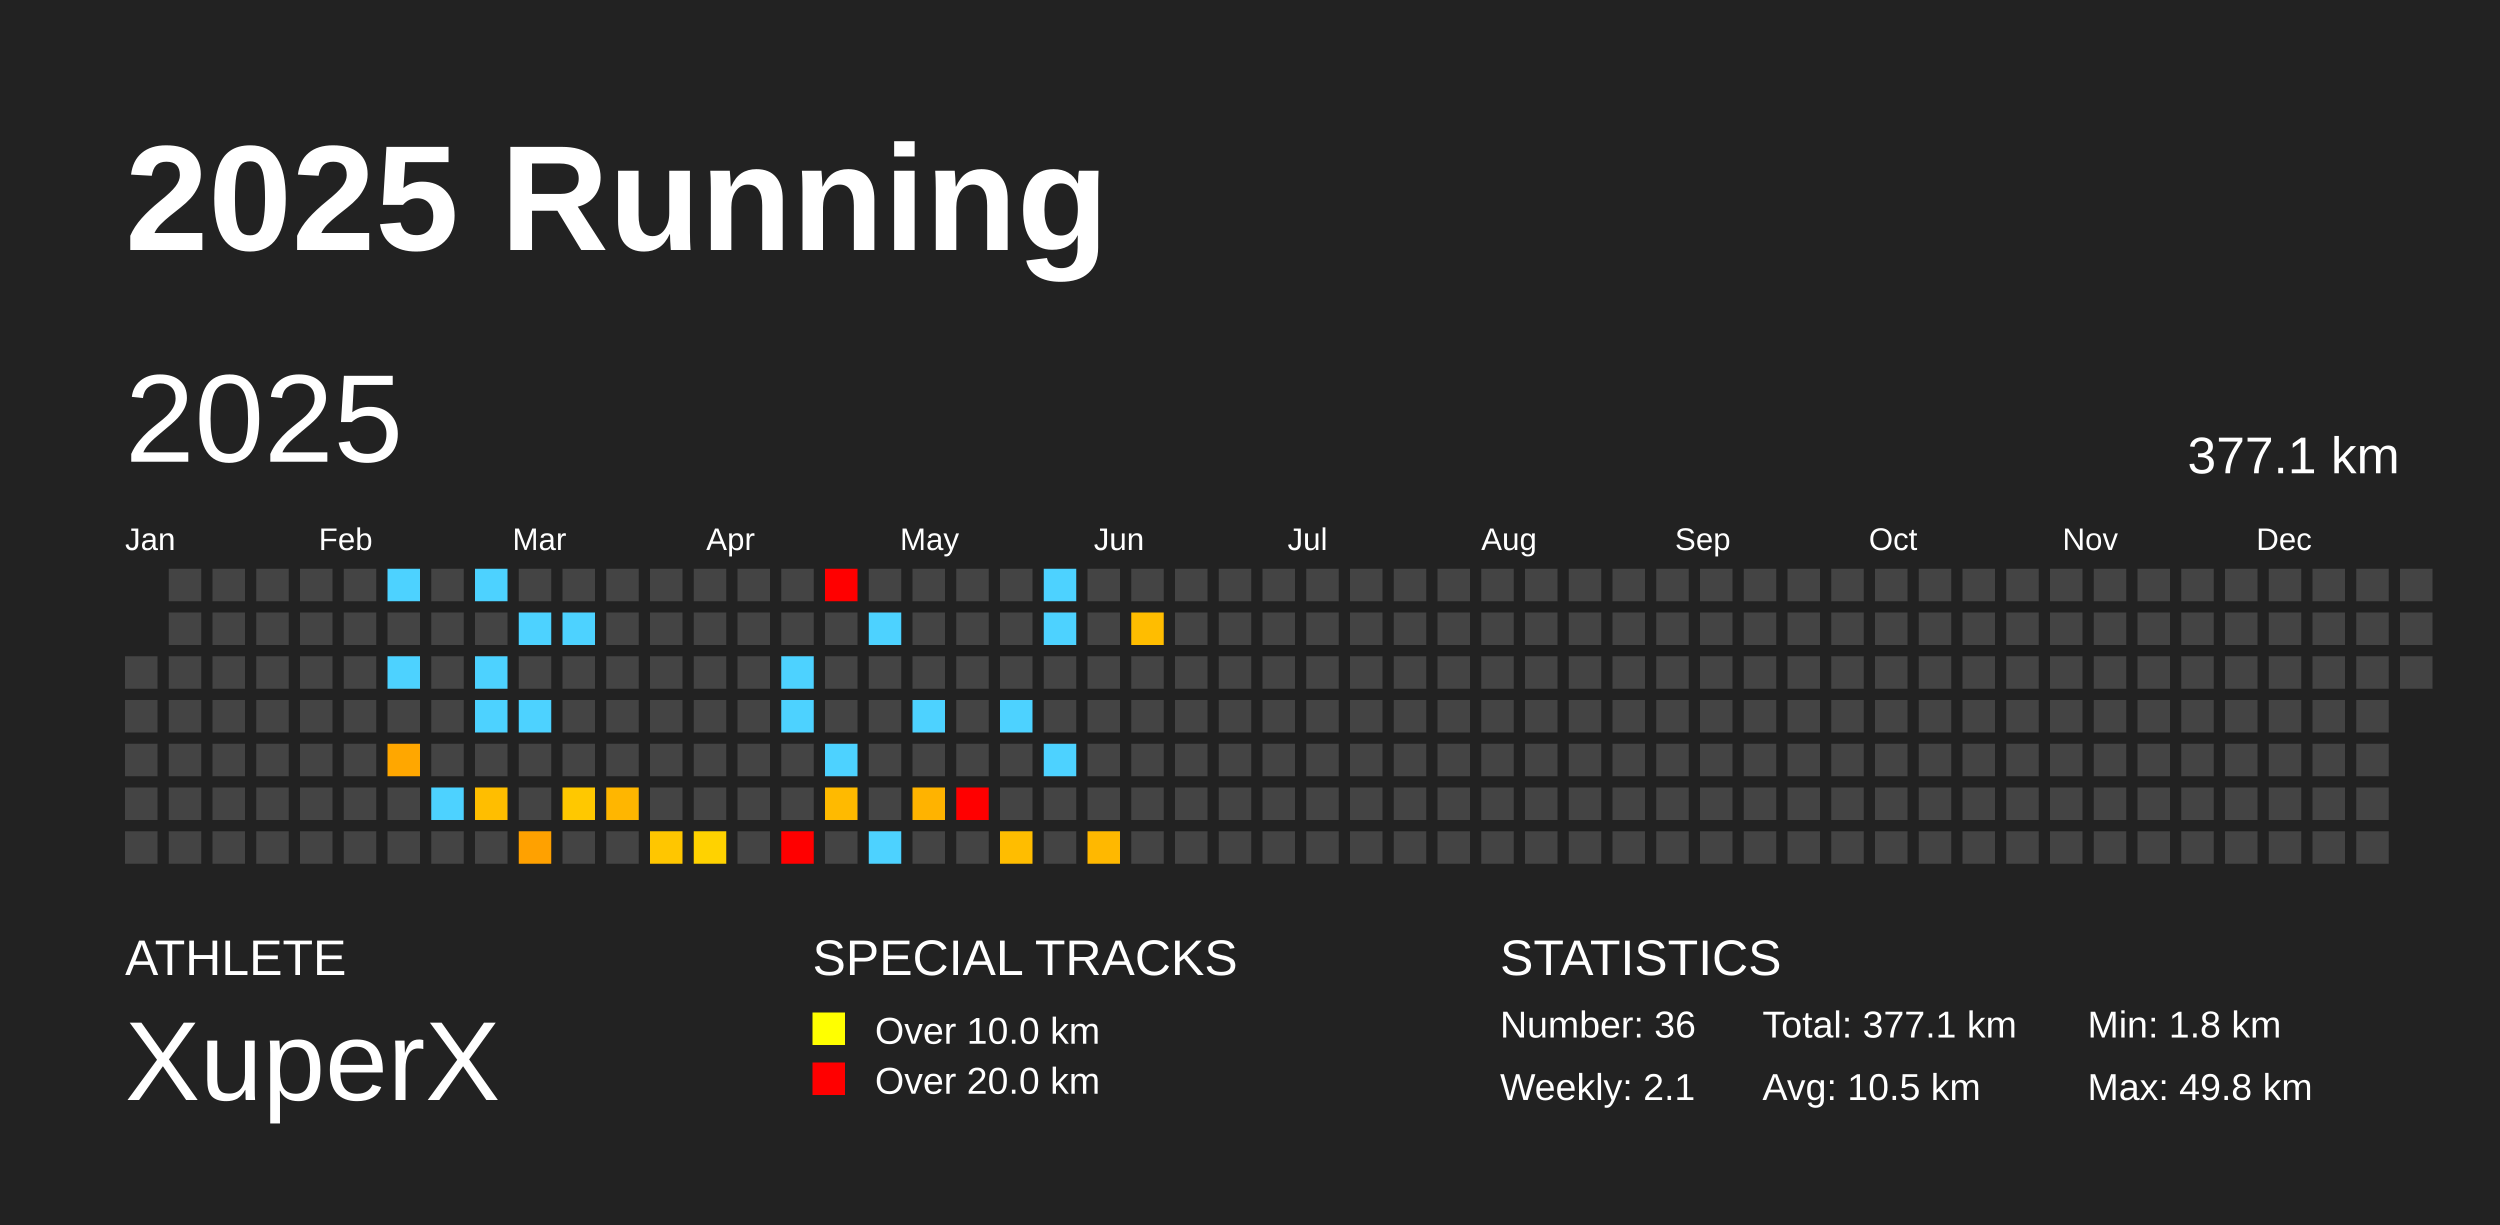
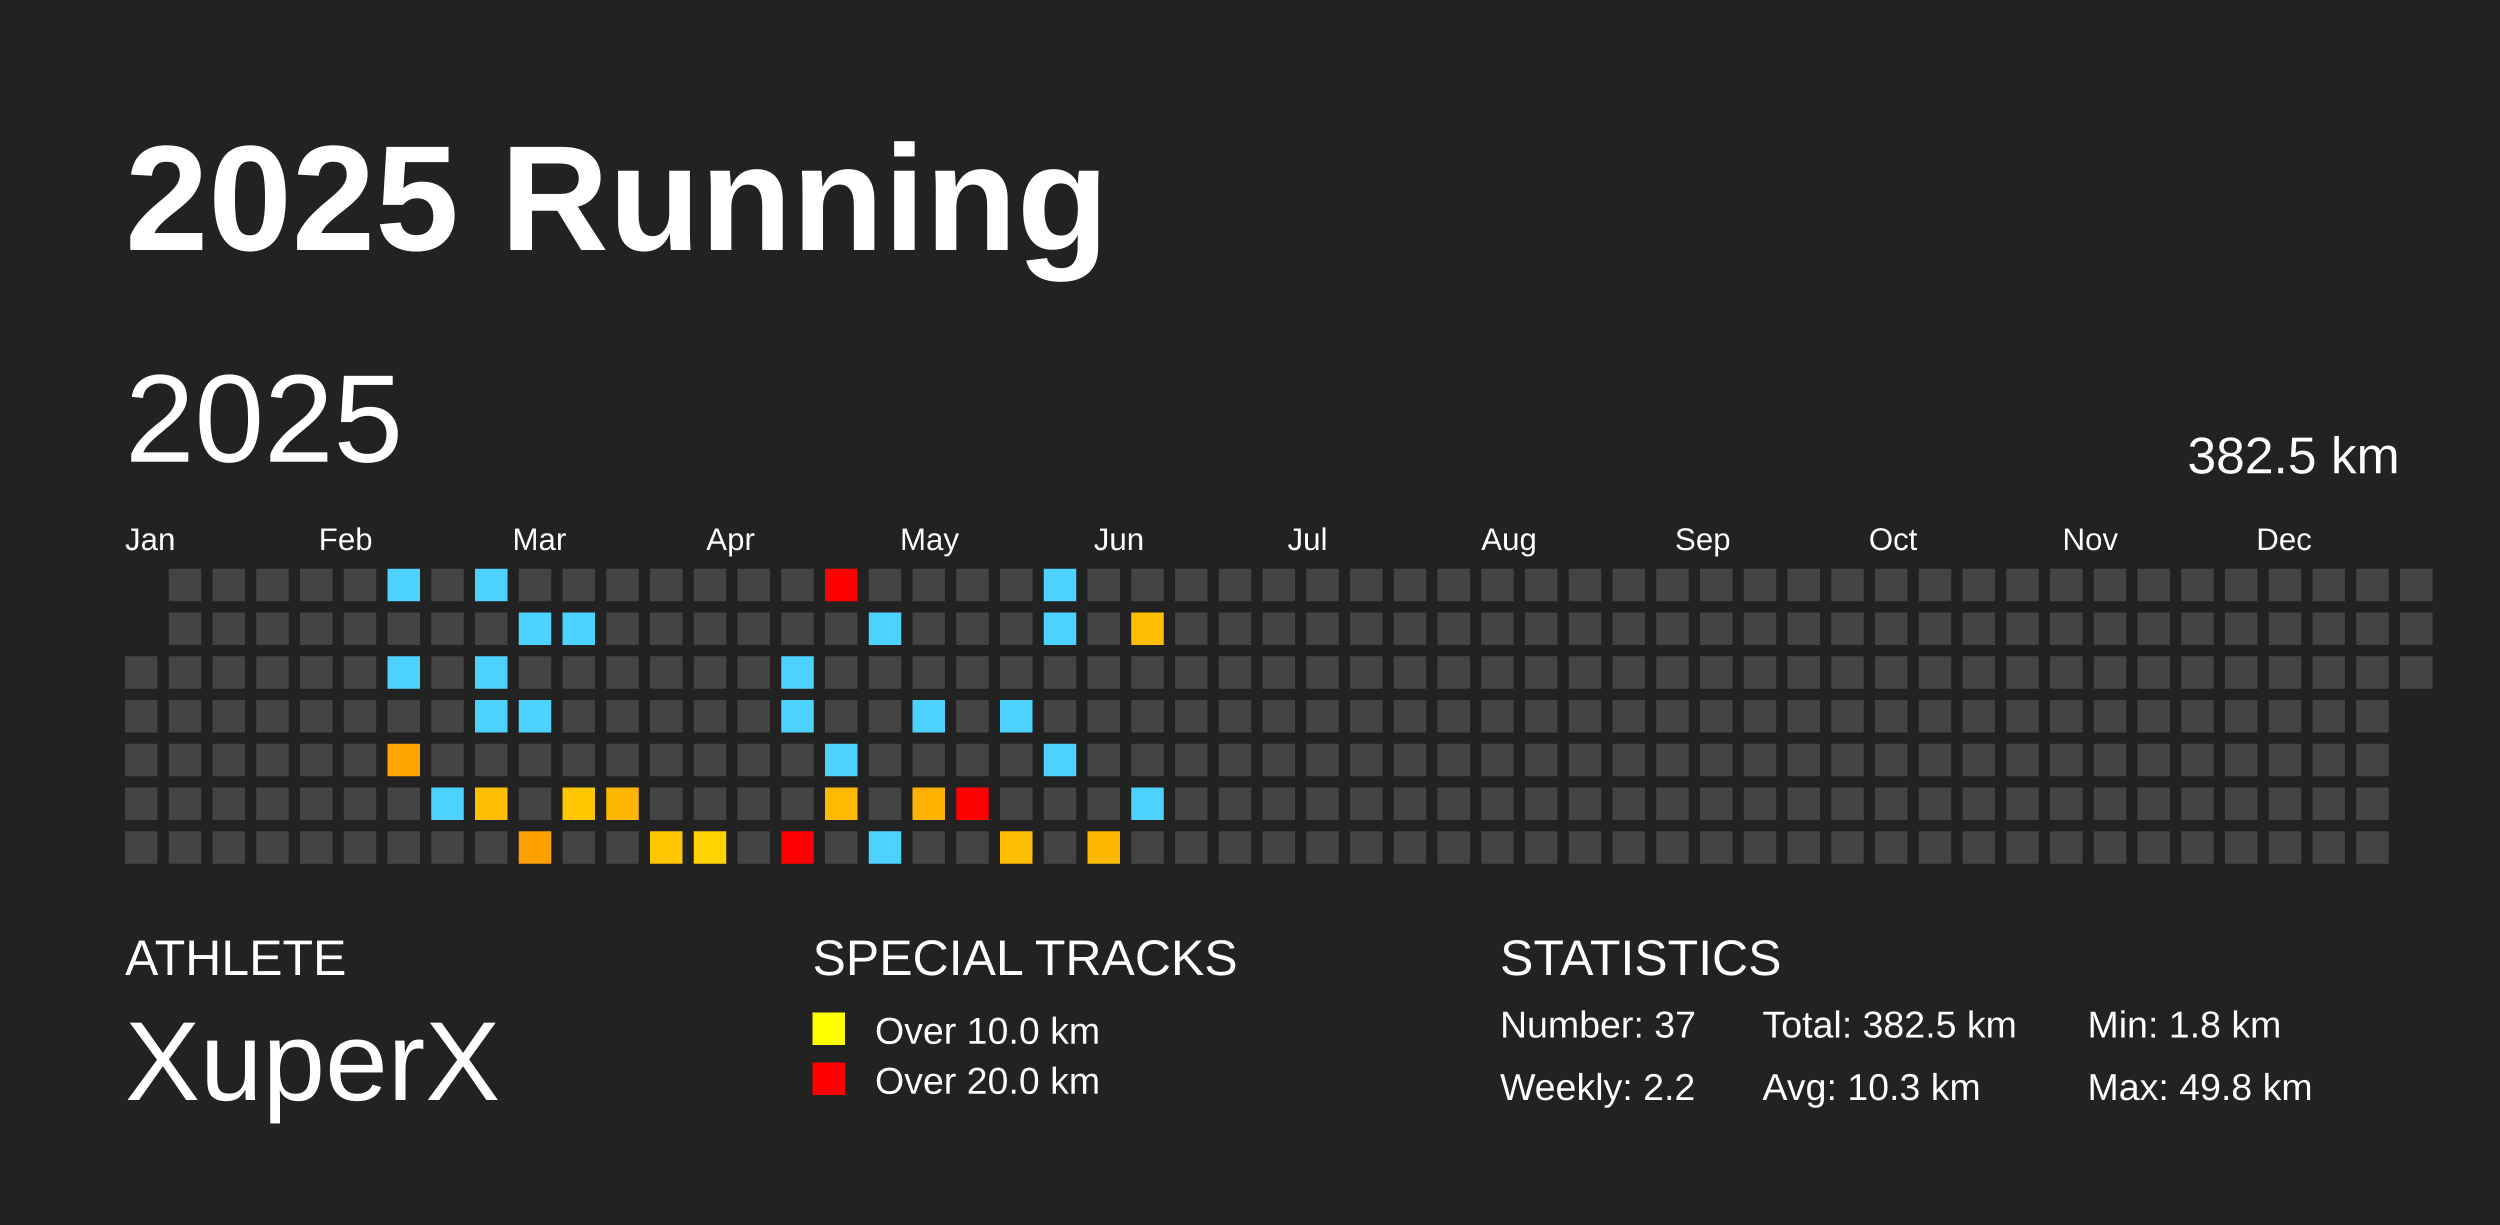
<svg xmlns="http://www.w3.org/2000/svg" baseProfile="full" height="98mm" version="1.1" viewBox="0,0,200,98" width="200mm">
  <defs />
  <rect fill="#222222" height="98" width="200" x="0" y="0" />
  <text fill="#FFFFFF" style="font-size:12px; font-family:Arial; font-weight:bold;" x="10" y="20">2025 Running</text>
  <text fill="#FFFFFF" style="font-size:4px; font-family:Arial" x="10" y="78">ATHLETE</text>
  <text fill="#FFFFFF" style="font-size:9px; font-family:Arial" x="10" y="88">XuperX</text>
  <text fill="#FFFFFF" style="font-size:4px; font-family:Arial" x="65" y="78">SPECIAL TRACKS</text>
  <rect fill="yellow" height="2.6" width="2.6" x="65" y="81" />
  <text fill="#FFFFFF" style="font-size:3px; font-family:Arial" x="70" y="83.5">Over 10.0 km</text>
  <rect fill="red" height="2.6" width="2.6" x="65" y="85" />
  <text fill="#FFFFFF" style="font-size:3px; font-family:Arial" x="70" y="87.5">Over 20.0 km</text>
  <text fill="#FFFFFF" style="font-size:4px; font-family:Arial" x="120" y="78">STATISTICS</text>
-   <text fill="#FFFFFF" style="font-size:3px; font-family:Arial" x="120" y="83">Number: 36</text>
-   <text fill="#FFFFFF" style="font-size:3px; font-family:Arial" x="120" y="88">Weekly: 2.1</text>
-   <text fill="#FFFFFF" style="font-size:3px; font-family:Arial" x="141" y="83">Total: 377.1 km</text>
-   <text fill="#FFFFFF" style="font-size:3px; font-family:Arial" x="141" y="88">Avg: 10.5 km</text>
+   <text fill="#FFFFFF" style="font-size:3px; font-family:Arial" x="120" y="83">Number: 37</text>
+   <text fill="#FFFFFF" style="font-size:3px; font-family:Arial" x="120" y="88">Weekly: 2.2</text>
+   <text fill="#FFFFFF" style="font-size:3px; font-family:Arial" x="141" y="83">Total: 382.5 km</text>
+   <text fill="#FFFFFF" style="font-size:3px; font-family:Arial" x="141" y="88">Avg: 10.3 km</text>
  <text fill="#FFFFFF" style="font-size:3px; font-family:Arial" x="167" y="83">Min: 1.8 km</text>
  <text fill="#FFFFFF" style="font-size:3px; font-family:Arial" x="167" y="88">Max: 49.8 km</text>
  <text dominant-baseline="hanging" fill="#FFFFFF" style="font-size:10.0px; font-family:Arial;" x="10" y="30">2025</text>
-   <text dominant-baseline="hanging" fill="#FFFFFF" style="font-size:4.125px; font-family:Arial;" x="175" y="35">377.1 km</text>
+   <text dominant-baseline="hanging" fill="#FFFFFF" style="font-size:4.125px; font-family:Arial;" x="175" y="35">382.5 km</text>
  <text fill="#FFFFFF" style="font-size:2.5px; font-family:Arial" x="10.0" y="44">Jan</text>
  <text fill="#FFFFFF" style="font-size:2.5px; font-family:Arial" x="25.5" y="44">Feb</text>
  <text fill="#FFFFFF" style="font-size:2.5px; font-family:Arial" x="41.0" y="44">Mar</text>
  <text fill="#FFFFFF" style="font-size:2.5px; font-family:Arial" x="56.5" y="44">Apr</text>
  <text fill="#FFFFFF" style="font-size:2.5px; font-family:Arial" x="72.0" y="44">May</text>
  <text fill="#FFFFFF" style="font-size:2.5px; font-family:Arial" x="87.5" y="44">Jun</text>
  <text fill="#FFFFFF" style="font-size:2.5px; font-family:Arial" x="103.0" y="44">Jul</text>
  <text fill="#FFFFFF" style="font-size:2.5px; font-family:Arial" x="118.5" y="44">Aug</text>
  <text fill="#FFFFFF" style="font-size:2.5px; font-family:Arial" x="134.0" y="44">Sep</text>
  <text fill="#FFFFFF" style="font-size:2.5px; font-family:Arial" x="149.5" y="44">Oct</text>
  <text fill="#FFFFFF" style="font-size:2.5px; font-family:Arial" x="165.0" y="44">Nov</text>
  <text fill="#FFFFFF" style="font-size:2.5px; font-family:Arial" x="180.5" y="44">Dec</text>
  <rect fill="#444444" height="2.6" width="2.6" x="10.0" y="52.5" />
  <rect fill="#444444" height="2.6" width="2.6" x="10.0" y="56.0" />
  <rect fill="#444444" height="2.6" width="2.6" x="10.0" y="59.5" />
  <rect fill="#444444" height="2.6" width="2.6" x="10.0" y="63.0" />
  <rect fill="#444444" height="2.6" width="2.6" x="10.0" y="66.5" />
  <rect fill="#444444" height="2.6" width="2.6" x="13.5" y="45.5" />
  <rect fill="#444444" height="2.6" width="2.6" x="13.5" y="49.0" />
  <rect fill="#444444" height="2.6" width="2.6" x="13.5" y="52.5" />
  <rect fill="#444444" height="2.6" width="2.6" x="13.5" y="56.0" />
  <rect fill="#444444" height="2.6" width="2.6" x="13.5" y="59.5" />
  <rect fill="#444444" height="2.6" width="2.6" x="13.5" y="63.0" />
  <rect fill="#444444" height="2.6" width="2.6" x="13.5" y="66.5" />
  <rect fill="#444444" height="2.6" width="2.6" x="17.0" y="45.5" />
  <rect fill="#444444" height="2.6" width="2.6" x="17.0" y="49.0" />
  <rect fill="#444444" height="2.6" width="2.6" x="17.0" y="52.5" />
  <rect fill="#444444" height="2.6" width="2.6" x="17.0" y="56.0" />
  <rect fill="#444444" height="2.6" width="2.6" x="17.0" y="59.5" />
  <rect fill="#444444" height="2.6" width="2.6" x="17.0" y="63.0" />
  <rect fill="#444444" height="2.6" width="2.6" x="17.0" y="66.5" />
  <rect fill="#444444" height="2.6" width="2.6" x="20.5" y="45.5" />
  <rect fill="#444444" height="2.6" width="2.6" x="20.5" y="49.0" />
  <rect fill="#444444" height="2.6" width="2.6" x="20.5" y="52.5" />
  <rect fill="#444444" height="2.6" width="2.6" x="20.5" y="56.0" />
  <rect fill="#444444" height="2.6" width="2.6" x="20.5" y="59.5" />
  <rect fill="#444444" height="2.6" width="2.6" x="20.5" y="63.0" />
  <rect fill="#444444" height="2.6" width="2.6" x="20.5" y="66.5" />
  <rect fill="#444444" height="2.6" width="2.6" x="24.0" y="45.5" />
  <rect fill="#444444" height="2.6" width="2.6" x="24.0" y="49.0" />
  <rect fill="#444444" height="2.6" width="2.6" x="24.0" y="52.5" />
  <rect fill="#444444" height="2.6" width="2.6" x="24.0" y="56.0" />
  <rect fill="#444444" height="2.6" width="2.6" x="24.0" y="59.5" />
  <rect fill="#444444" height="2.6" width="2.6" x="24.0" y="63.0" />
  <rect fill="#444444" height="2.6" width="2.6" x="24.0" y="66.5" />
  <rect fill="#444444" height="2.6" width="2.6" x="27.5" y="45.5" />
  <rect fill="#444444" height="2.6" width="2.6" x="27.5" y="49.0" />
  <rect fill="#444444" height="2.6" width="2.6" x="27.5" y="52.5" />
  <rect fill="#444444" height="2.6" width="2.6" x="27.5" y="56.0" />
  <rect fill="#444444" height="2.6" width="2.6" x="27.5" y="59.5" />
  <rect fill="#444444" height="2.6" width="2.6" x="27.5" y="63.0" />
  <rect fill="#444444" height="2.6" width="2.6" x="27.5" y="66.5" />
  <rect fill="#4dd2ff" height="2.6" width="2.6" x="31.0" y="45.5" />
  <rect fill="#444444" height="2.6" width="2.6" x="31.0" y="49.0" />
  <rect fill="#4dd2ff" height="2.6" width="2.6" x="31.0" y="52.5" />
  <rect fill="#444444" height="2.6" width="2.6" x="31.0" y="56.0" />
  <rect fill="#ffa700" height="2.6" width="2.6" x="31.0" y="59.5" />
  <rect fill="#444444" height="2.6" width="2.6" x="31.0" y="63.0" />
  <rect fill="#444444" height="2.6" width="2.6" x="31.0" y="66.5" />
  <rect fill="#444444" height="2.6" width="2.6" x="34.5" y="45.5" />
  <rect fill="#444444" height="2.6" width="2.6" x="34.5" y="49.0" />
  <rect fill="#444444" height="2.6" width="2.6" x="34.5" y="52.5" />
  <rect fill="#444444" height="2.6" width="2.6" x="34.5" y="56.0" />
  <rect fill="#444444" height="2.6" width="2.6" x="34.5" y="59.5" />
  <rect fill="#4dd2ff" height="2.6" width="2.6" x="34.5" y="63.0" />
  <rect fill="#444444" height="2.6" width="2.6" x="34.5" y="66.5" />
  <rect fill="#4dd2ff" height="2.6" width="2.6" x="38.0" y="45.5" />
  <rect fill="#444444" height="2.6" width="2.6" x="38.0" y="49.0" />
  <rect fill="#4dd2ff" height="2.6" width="2.6" x="38.0" y="52.5" />
  <rect fill="#4dd2ff" height="2.6" width="2.6" x="38.0" y="56.0" />
  <rect fill="#444444" height="2.6" width="2.6" x="38.0" y="59.5" />
  <rect fill="#ffbe00" height="2.6" width="2.6" x="38.0" y="63.0" />
  <rect fill="#444444" height="2.6" width="2.6" x="38.0" y="66.5" />
  <rect fill="#444444" height="2.6" width="2.6" x="41.5" y="45.5" />
  <rect fill="#4dd2ff" height="2.6" width="2.6" x="41.5" y="49.0" />
  <rect fill="#444444" height="2.6" width="2.6" x="41.5" y="52.5" />
  <rect fill="#4dd2ff" height="2.6" width="2.6" x="41.5" y="56.0" />
  <rect fill="#444444" height="2.6" width="2.6" x="41.5" y="59.5" />
  <rect fill="#444444" height="2.6" width="2.6" x="41.5" y="63.0" />
  <rect fill="#ffa100" height="2.6" width="2.6" x="41.5" y="66.5" />
  <rect fill="#444444" height="2.6" width="2.6" x="45.0" y="45.5" />
  <rect fill="#4dd2ff" height="2.6" width="2.6" x="45.0" y="49.0" />
  <rect fill="#444444" height="2.6" width="2.6" x="45.0" y="52.5" />
  <rect fill="#444444" height="2.6" width="2.6" x="45.0" y="56.0" />
  <rect fill="#444444" height="2.6" width="2.6" x="45.0" y="59.5" />
  <rect fill="#ffc800" height="2.6" width="2.6" x="45.0" y="63.0" />
  <rect fill="#444444" height="2.6" width="2.6" x="45.0" y="66.5" />
  <rect fill="#444444" height="2.6" width="2.6" x="48.5" y="45.5" />
  <rect fill="#444444" height="2.6" width="2.6" x="48.5" y="49.0" />
  <rect fill="#444444" height="2.6" width="2.6" x="48.5" y="52.5" />
  <rect fill="#444444" height="2.6" width="2.6" x="48.5" y="56.0" />
  <rect fill="#444444" height="2.6" width="2.6" x="48.5" y="59.5" />
  <rect fill="#ffb600" height="2.6" width="2.6" x="48.5" y="63.0" />
  <rect fill="#444444" height="2.6" width="2.6" x="48.5" y="66.5" />
  <rect fill="#444444" height="2.6" width="2.6" x="52.0" y="45.5" />
  <rect fill="#444444" height="2.6" width="2.6" x="52.0" y="49.0" />
  <rect fill="#444444" height="2.6" width="2.6" x="52.0" y="52.5" />
  <rect fill="#444444" height="2.6" width="2.6" x="52.0" y="56.0" />
  <rect fill="#444444" height="2.6" width="2.6" x="52.0" y="59.5" />
  <rect fill="#444444" height="2.6" width="2.6" x="52.0" y="63.0" />
  <rect fill="#ffc600" height="2.6" width="2.6" x="52.0" y="66.5" />
  <rect fill="#444444" height="2.6" width="2.6" x="55.5" y="45.5" />
  <rect fill="#444444" height="2.6" width="2.6" x="55.5" y="49.0" />
  <rect fill="#444444" height="2.6" width="2.6" x="55.5" y="52.5" />
  <rect fill="#444444" height="2.6" width="2.6" x="55.5" y="56.0" />
  <rect fill="#444444" height="2.6" width="2.6" x="55.5" y="59.5" />
  <rect fill="#444444" height="2.6" width="2.6" x="55.5" y="63.0" />
  <rect fill="#ffd200" height="2.6" width="2.6" x="55.5" y="66.5" />
  <rect fill="#444444" height="2.6" width="2.6" x="59.0" y="45.5" />
  <rect fill="#444444" height="2.6" width="2.6" x="59.0" y="49.0" />
  <rect fill="#444444" height="2.6" width="2.6" x="59.0" y="52.5" />
  <rect fill="#444444" height="2.6" width="2.6" x="59.0" y="56.0" />
  <rect fill="#444444" height="2.6" width="2.6" x="59.0" y="59.5" />
  <rect fill="#444444" height="2.6" width="2.6" x="59.0" y="63.0" />
  <rect fill="#444444" height="2.6" width="2.6" x="59.0" y="66.5" />
  <rect fill="#444444" height="2.6" width="2.6" x="62.5" y="45.5" />
  <rect fill="#444444" height="2.6" width="2.6" x="62.5" y="49.0" />
  <rect fill="#4dd2ff" height="2.6" width="2.6" x="62.5" y="52.5" />
  <rect fill="#4dd2ff" height="2.6" width="2.6" x="62.5" y="56.0" />
  <rect fill="#444444" height="2.6" width="2.6" x="62.5" y="59.5" />
  <rect fill="#444444" height="2.6" width="2.6" x="62.5" y="63.0" />
  <rect fill="red" height="2.6" width="2.6" x="62.5" y="66.5" />
  <rect fill="red" height="2.6" width="2.6" x="66.0" y="45.5" />
  <rect fill="#444444" height="2.6" width="2.6" x="66.0" y="49.0" />
  <rect fill="#444444" height="2.6" width="2.6" x="66.0" y="52.5" />
  <rect fill="#444444" height="2.6" width="2.6" x="66.0" y="56.0" />
  <rect fill="#4dd2ff" height="2.6" width="2.6" x="66.0" y="59.5" />
  <rect fill="#ffba00" height="2.6" width="2.6" x="66.0" y="63.0" />
  <rect fill="#444444" height="2.6" width="2.6" x="66.0" y="66.5" />
  <rect fill="#444444" height="2.6" width="2.6" x="69.5" y="45.5" />
  <rect fill="#4dd2ff" height="2.6" width="2.6" x="69.5" y="49.0" />
  <rect fill="#444444" height="2.6" width="2.6" x="69.5" y="52.5" />
  <rect fill="#444444" height="2.6" width="2.6" x="69.5" y="56.0" />
  <rect fill="#444444" height="2.6" width="2.6" x="69.5" y="59.5" />
  <rect fill="#444444" height="2.6" width="2.6" x="69.5" y="63.0" />
  <rect fill="#4dd2ff" height="2.6" width="2.6" x="69.5" y="66.5" />
  <rect fill="#444444" height="2.6" width="2.6" x="73.0" y="45.5" />
  <rect fill="#444444" height="2.6" width="2.6" x="73.0" y="49.0" />
  <rect fill="#444444" height="2.6" width="2.6" x="73.0" y="52.5" />
  <rect fill="#4dd2ff" height="2.6" width="2.6" x="73.0" y="56.0" />
  <rect fill="#444444" height="2.6" width="2.6" x="73.0" y="59.5" />
  <rect fill="#ffb300" height="2.6" width="2.6" x="73.0" y="63.0" />
  <rect fill="#444444" height="2.6" width="2.6" x="73.0" y="66.5" />
  <rect fill="#444444" height="2.6" width="2.6" x="76.5" y="45.5" />
  <rect fill="#444444" height="2.6" width="2.6" x="76.5" y="49.0" />
  <rect fill="#444444" height="2.6" width="2.6" x="76.5" y="52.5" />
  <rect fill="#444444" height="2.6" width="2.6" x="76.5" y="56.0" />
  <rect fill="#444444" height="2.6" width="2.6" x="76.5" y="59.5" />
  <rect fill="red" height="2.6" width="2.6" x="76.5" y="63.0" />
  <rect fill="#444444" height="2.6" width="2.6" x="76.5" y="66.5" />
  <rect fill="#444444" height="2.6" width="2.6" x="80.0" y="45.5" />
  <rect fill="#444444" height="2.6" width="2.6" x="80.0" y="49.0" />
  <rect fill="#444444" height="2.6" width="2.6" x="80.0" y="52.5" />
  <rect fill="#4dd2ff" height="2.6" width="2.6" x="80.0" y="56.0" />
  <rect fill="#444444" height="2.6" width="2.6" x="80.0" y="59.5" />
  <rect fill="#444444" height="2.6" width="2.6" x="80.0" y="63.0" />
  <rect fill="#ffbd00" height="2.6" width="2.6" x="80.0" y="66.5" />
  <rect fill="#4dd2ff" height="2.6" width="2.6" x="83.5" y="45.5" />
  <rect fill="#4dd2ff" height="2.6" width="2.6" x="83.5" y="49.0" />
  <rect fill="#444444" height="2.6" width="2.6" x="83.5" y="52.5" />
  <rect fill="#444444" height="2.6" width="2.6" x="83.5" y="56.0" />
  <rect fill="#4dd2ff" height="2.6" width="2.6" x="83.5" y="59.5" />
  <rect fill="#444444" height="2.6" width="2.6" x="83.5" y="63.0" />
  <rect fill="#444444" height="2.6" width="2.6" x="83.5" y="66.5" />
  <rect fill="#444444" height="2.6" width="2.6" x="87.0" y="45.5" />
  <rect fill="#444444" height="2.6" width="2.6" x="87.0" y="49.0" />
  <rect fill="#444444" height="2.6" width="2.6" x="87.0" y="52.5" />
  <rect fill="#444444" height="2.6" width="2.6" x="87.0" y="56.0" />
  <rect fill="#444444" height="2.6" width="2.6" x="87.0" y="59.5" />
  <rect fill="#444444" height="2.6" width="2.6" x="87.0" y="63.0" />
  <rect fill="#ffb800" height="2.6" width="2.6" x="87.0" y="66.5" />
  <rect fill="#444444" height="2.6" width="2.6" x="90.5" y="45.5" />
  <rect fill="#ffbd00" height="2.6" width="2.6" x="90.5" y="49.0" />
  <rect fill="#444444" height="2.6" width="2.6" x="90.5" y="52.5" />
  <rect fill="#444444" height="2.6" width="2.6" x="90.5" y="56.0" />
  <rect fill="#444444" height="2.6" width="2.6" x="90.5" y="59.5" />
-   <rect fill="#444444" height="2.6" width="2.6" x="90.5" y="63.0" />
+   <rect fill="#4dd2ff" height="2.6" width="2.6" x="90.5" y="63.0" />
  <rect fill="#444444" height="2.6" width="2.6" x="90.5" y="66.5" />
  <rect fill="#444444" height="2.6" width="2.6" x="94.0" y="45.5" />
  <rect fill="#444444" height="2.6" width="2.6" x="94.0" y="49.0" />
  <rect fill="#444444" height="2.6" width="2.6" x="94.0" y="52.5" />
  <rect fill="#444444" height="2.6" width="2.6" x="94.0" y="56.0" />
  <rect fill="#444444" height="2.6" width="2.6" x="94.0" y="59.5" />
  <rect fill="#444444" height="2.6" width="2.6" x="94.0" y="63.0" />
  <rect fill="#444444" height="2.6" width="2.6" x="94.0" y="66.5" />
  <rect fill="#444444" height="2.6" width="2.6" x="97.5" y="45.5" />
  <rect fill="#444444" height="2.6" width="2.6" x="97.5" y="49.0" />
  <rect fill="#444444" height="2.6" width="2.6" x="97.5" y="52.5" />
  <rect fill="#444444" height="2.6" width="2.6" x="97.5" y="56.0" />
  <rect fill="#444444" height="2.6" width="2.6" x="97.5" y="59.5" />
  <rect fill="#444444" height="2.6" width="2.6" x="97.5" y="63.0" />
  <rect fill="#444444" height="2.6" width="2.6" x="97.5" y="66.5" />
  <rect fill="#444444" height="2.6" width="2.6" x="101.0" y="45.5" />
  <rect fill="#444444" height="2.6" width="2.6" x="101.0" y="49.0" />
  <rect fill="#444444" height="2.6" width="2.6" x="101.0" y="52.5" />
  <rect fill="#444444" height="2.6" width="2.6" x="101.0" y="56.0" />
  <rect fill="#444444" height="2.6" width="2.6" x="101.0" y="59.5" />
  <rect fill="#444444" height="2.6" width="2.6" x="101.0" y="63.0" />
  <rect fill="#444444" height="2.6" width="2.6" x="101.0" y="66.5" />
  <rect fill="#444444" height="2.6" width="2.6" x="104.5" y="45.5" />
  <rect fill="#444444" height="2.6" width="2.6" x="104.5" y="49.0" />
  <rect fill="#444444" height="2.6" width="2.6" x="104.5" y="52.5" />
  <rect fill="#444444" height="2.6" width="2.6" x="104.5" y="56.0" />
  <rect fill="#444444" height="2.6" width="2.6" x="104.5" y="59.5" />
  <rect fill="#444444" height="2.6" width="2.6" x="104.5" y="63.0" />
  <rect fill="#444444" height="2.6" width="2.6" x="104.5" y="66.5" />
  <rect fill="#444444" height="2.6" width="2.6" x="108.0" y="45.5" />
  <rect fill="#444444" height="2.6" width="2.6" x="108.0" y="49.0" />
  <rect fill="#444444" height="2.6" width="2.6" x="108.0" y="52.5" />
  <rect fill="#444444" height="2.6" width="2.6" x="108.0" y="56.0" />
  <rect fill="#444444" height="2.6" width="2.6" x="108.0" y="59.5" />
  <rect fill="#444444" height="2.6" width="2.6" x="108.0" y="63.0" />
  <rect fill="#444444" height="2.6" width="2.6" x="108.0" y="66.5" />
  <rect fill="#444444" height="2.6" width="2.6" x="111.5" y="45.5" />
  <rect fill="#444444" height="2.6" width="2.6" x="111.5" y="49.0" />
  <rect fill="#444444" height="2.6" width="2.6" x="111.5" y="52.5" />
  <rect fill="#444444" height="2.6" width="2.6" x="111.5" y="56.0" />
  <rect fill="#444444" height="2.6" width="2.6" x="111.5" y="59.5" />
  <rect fill="#444444" height="2.6" width="2.6" x="111.5" y="63.0" />
  <rect fill="#444444" height="2.6" width="2.6" x="111.5" y="66.5" />
  <rect fill="#444444" height="2.6" width="2.6" x="115.0" y="45.5" />
  <rect fill="#444444" height="2.6" width="2.6" x="115.0" y="49.0" />
  <rect fill="#444444" height="2.6" width="2.6" x="115.0" y="52.5" />
  <rect fill="#444444" height="2.6" width="2.6" x="115.0" y="56.0" />
  <rect fill="#444444" height="2.6" width="2.6" x="115.0" y="59.5" />
  <rect fill="#444444" height="2.6" width="2.6" x="115.0" y="63.0" />
  <rect fill="#444444" height="2.6" width="2.6" x="115.0" y="66.5" />
  <rect fill="#444444" height="2.6" width="2.6" x="118.5" y="45.5" />
  <rect fill="#444444" height="2.6" width="2.6" x="118.5" y="49.0" />
  <rect fill="#444444" height="2.6" width="2.6" x="118.5" y="52.5" />
  <rect fill="#444444" height="2.6" width="2.6" x="118.5" y="56.0" />
  <rect fill="#444444" height="2.6" width="2.6" x="118.5" y="59.5" />
  <rect fill="#444444" height="2.6" width="2.6" x="118.5" y="63.0" />
  <rect fill="#444444" height="2.6" width="2.6" x="118.5" y="66.5" />
  <rect fill="#444444" height="2.6" width="2.6" x="122.0" y="45.5" />
  <rect fill="#444444" height="2.6" width="2.6" x="122.0" y="49.0" />
  <rect fill="#444444" height="2.6" width="2.6" x="122.0" y="52.5" />
  <rect fill="#444444" height="2.6" width="2.6" x="122.0" y="56.0" />
  <rect fill="#444444" height="2.6" width="2.6" x="122.0" y="59.5" />
  <rect fill="#444444" height="2.6" width="2.6" x="122.0" y="63.0" />
  <rect fill="#444444" height="2.6" width="2.6" x="122.0" y="66.5" />
  <rect fill="#444444" height="2.6" width="2.6" x="125.5" y="45.5" />
  <rect fill="#444444" height="2.6" width="2.6" x="125.5" y="49.0" />
  <rect fill="#444444" height="2.6" width="2.6" x="125.5" y="52.5" />
  <rect fill="#444444" height="2.6" width="2.6" x="125.5" y="56.0" />
  <rect fill="#444444" height="2.6" width="2.6" x="125.5" y="59.5" />
  <rect fill="#444444" height="2.6" width="2.6" x="125.5" y="63.0" />
  <rect fill="#444444" height="2.6" width="2.6" x="125.5" y="66.5" />
  <rect fill="#444444" height="2.6" width="2.6" x="129.0" y="45.5" />
  <rect fill="#444444" height="2.6" width="2.6" x="129.0" y="49.0" />
  <rect fill="#444444" height="2.6" width="2.6" x="129.0" y="52.5" />
  <rect fill="#444444" height="2.6" width="2.6" x="129.0" y="56.0" />
  <rect fill="#444444" height="2.6" width="2.6" x="129.0" y="59.5" />
  <rect fill="#444444" height="2.6" width="2.6" x="129.0" y="63.0" />
  <rect fill="#444444" height="2.6" width="2.6" x="129.0" y="66.5" />
  <rect fill="#444444" height="2.6" width="2.6" x="132.5" y="45.5" />
  <rect fill="#444444" height="2.6" width="2.6" x="132.5" y="49.0" />
  <rect fill="#444444" height="2.6" width="2.6" x="132.5" y="52.5" />
  <rect fill="#444444" height="2.6" width="2.6" x="132.5" y="56.0" />
  <rect fill="#444444" height="2.6" width="2.6" x="132.5" y="59.5" />
  <rect fill="#444444" height="2.6" width="2.6" x="132.5" y="63.0" />
  <rect fill="#444444" height="2.6" width="2.6" x="132.5" y="66.5" />
  <rect fill="#444444" height="2.6" width="2.6" x="136.0" y="45.5" />
  <rect fill="#444444" height="2.6" width="2.6" x="136.0" y="49.0" />
  <rect fill="#444444" height="2.6" width="2.6" x="136.0" y="52.5" />
  <rect fill="#444444" height="2.6" width="2.6" x="136.0" y="56.0" />
  <rect fill="#444444" height="2.6" width="2.6" x="136.0" y="59.5" />
  <rect fill="#444444" height="2.6" width="2.6" x="136.0" y="63.0" />
  <rect fill="#444444" height="2.6" width="2.6" x="136.0" y="66.5" />
  <rect fill="#444444" height="2.6" width="2.6" x="139.5" y="45.5" />
  <rect fill="#444444" height="2.6" width="2.6" x="139.5" y="49.0" />
  <rect fill="#444444" height="2.6" width="2.6" x="139.5" y="52.5" />
  <rect fill="#444444" height="2.6" width="2.6" x="139.5" y="56.0" />
  <rect fill="#444444" height="2.6" width="2.6" x="139.5" y="59.5" />
  <rect fill="#444444" height="2.6" width="2.6" x="139.5" y="63.0" />
  <rect fill="#444444" height="2.6" width="2.6" x="139.5" y="66.5" />
  <rect fill="#444444" height="2.6" width="2.6" x="143.0" y="45.5" />
  <rect fill="#444444" height="2.6" width="2.6" x="143.0" y="49.0" />
  <rect fill="#444444" height="2.6" width="2.6" x="143.0" y="52.5" />
  <rect fill="#444444" height="2.6" width="2.6" x="143.0" y="56.0" />
  <rect fill="#444444" height="2.6" width="2.6" x="143.0" y="59.5" />
  <rect fill="#444444" height="2.6" width="2.6" x="143.0" y="63.0" />
  <rect fill="#444444" height="2.6" width="2.6" x="143.0" y="66.5" />
  <rect fill="#444444" height="2.6" width="2.6" x="146.5" y="45.5" />
  <rect fill="#444444" height="2.6" width="2.6" x="146.5" y="49.0" />
  <rect fill="#444444" height="2.6" width="2.6" x="146.5" y="52.5" />
  <rect fill="#444444" height="2.6" width="2.6" x="146.5" y="56.0" />
  <rect fill="#444444" height="2.6" width="2.6" x="146.5" y="59.5" />
  <rect fill="#444444" height="2.6" width="2.6" x="146.5" y="63.0" />
  <rect fill="#444444" height="2.6" width="2.6" x="146.5" y="66.5" />
  <rect fill="#444444" height="2.6" width="2.6" x="150.0" y="45.5" />
  <rect fill="#444444" height="2.6" width="2.6" x="150.0" y="49.0" />
  <rect fill="#444444" height="2.6" width="2.6" x="150.0" y="52.5" />
  <rect fill="#444444" height="2.6" width="2.6" x="150.0" y="56.0" />
  <rect fill="#444444" height="2.6" width="2.6" x="150.0" y="59.5" />
  <rect fill="#444444" height="2.6" width="2.6" x="150.0" y="63.0" />
  <rect fill="#444444" height="2.6" width="2.6" x="150.0" y="66.5" />
  <rect fill="#444444" height="2.6" width="2.6" x="153.5" y="45.5" />
  <rect fill="#444444" height="2.6" width="2.6" x="153.5" y="49.0" />
  <rect fill="#444444" height="2.6" width="2.6" x="153.5" y="52.5" />
  <rect fill="#444444" height="2.6" width="2.6" x="153.5" y="56.0" />
  <rect fill="#444444" height="2.6" width="2.6" x="153.5" y="59.5" />
  <rect fill="#444444" height="2.6" width="2.6" x="153.5" y="63.0" />
  <rect fill="#444444" height="2.6" width="2.6" x="153.5" y="66.5" />
  <rect fill="#444444" height="2.6" width="2.6" x="157.0" y="45.5" />
  <rect fill="#444444" height="2.6" width="2.6" x="157.0" y="49.0" />
  <rect fill="#444444" height="2.6" width="2.6" x="157.0" y="52.5" />
  <rect fill="#444444" height="2.6" width="2.6" x="157.0" y="56.0" />
  <rect fill="#444444" height="2.6" width="2.6" x="157.0" y="59.5" />
  <rect fill="#444444" height="2.6" width="2.6" x="157.0" y="63.0" />
  <rect fill="#444444" height="2.6" width="2.6" x="157.0" y="66.5" />
  <rect fill="#444444" height="2.6" width="2.6" x="160.5" y="45.5" />
  <rect fill="#444444" height="2.6" width="2.6" x="160.5" y="49.0" />
  <rect fill="#444444" height="2.6" width="2.6" x="160.5" y="52.5" />
  <rect fill="#444444" height="2.6" width="2.6" x="160.5" y="56.0" />
  <rect fill="#444444" height="2.6" width="2.6" x="160.5" y="59.5" />
  <rect fill="#444444" height="2.6" width="2.6" x="160.5" y="63.0" />
  <rect fill="#444444" height="2.6" width="2.6" x="160.5" y="66.5" />
  <rect fill="#444444" height="2.6" width="2.6" x="164.0" y="45.5" />
  <rect fill="#444444" height="2.6" width="2.6" x="164.0" y="49.0" />
  <rect fill="#444444" height="2.6" width="2.6" x="164.0" y="52.5" />
  <rect fill="#444444" height="2.6" width="2.6" x="164.0" y="56.0" />
  <rect fill="#444444" height="2.6" width="2.6" x="164.0" y="59.5" />
  <rect fill="#444444" height="2.6" width="2.6" x="164.0" y="63.0" />
  <rect fill="#444444" height="2.6" width="2.6" x="164.0" y="66.5" />
  <rect fill="#444444" height="2.6" width="2.6" x="167.5" y="45.5" />
  <rect fill="#444444" height="2.6" width="2.6" x="167.5" y="49.0" />
  <rect fill="#444444" height="2.6" width="2.6" x="167.5" y="52.5" />
  <rect fill="#444444" height="2.6" width="2.6" x="167.5" y="56.0" />
  <rect fill="#444444" height="2.6" width="2.6" x="167.5" y="59.5" />
  <rect fill="#444444" height="2.6" width="2.6" x="167.5" y="63.0" />
  <rect fill="#444444" height="2.6" width="2.6" x="167.5" y="66.5" />
  <rect fill="#444444" height="2.6" width="2.6" x="171.0" y="45.5" />
  <rect fill="#444444" height="2.6" width="2.6" x="171.0" y="49.0" />
  <rect fill="#444444" height="2.6" width="2.6" x="171.0" y="52.5" />
  <rect fill="#444444" height="2.6" width="2.6" x="171.0" y="56.0" />
  <rect fill="#444444" height="2.6" width="2.6" x="171.0" y="59.5" />
  <rect fill="#444444" height="2.6" width="2.6" x="171.0" y="63.0" />
  <rect fill="#444444" height="2.6" width="2.6" x="171.0" y="66.5" />
  <rect fill="#444444" height="2.6" width="2.6" x="174.5" y="45.5" />
  <rect fill="#444444" height="2.6" width="2.6" x="174.5" y="49.0" />
  <rect fill="#444444" height="2.6" width="2.6" x="174.5" y="52.5" />
  <rect fill="#444444" height="2.6" width="2.6" x="174.5" y="56.0" />
  <rect fill="#444444" height="2.6" width="2.6" x="174.5" y="59.5" />
  <rect fill="#444444" height="2.6" width="2.6" x="174.5" y="63.0" />
  <rect fill="#444444" height="2.6" width="2.6" x="174.5" y="66.5" />
  <rect fill="#444444" height="2.6" width="2.6" x="178.0" y="45.5" />
  <rect fill="#444444" height="2.6" width="2.6" x="178.0" y="49.0" />
  <rect fill="#444444" height="2.6" width="2.6" x="178.0" y="52.5" />
  <rect fill="#444444" height="2.6" width="2.6" x="178.0" y="56.0" />
  <rect fill="#444444" height="2.6" width="2.6" x="178.0" y="59.5" />
  <rect fill="#444444" height="2.6" width="2.6" x="178.0" y="63.0" />
  <rect fill="#444444" height="2.6" width="2.6" x="178.0" y="66.5" />
  <rect fill="#444444" height="2.6" width="2.6" x="181.5" y="45.5" />
  <rect fill="#444444" height="2.6" width="2.6" x="181.5" y="49.0" />
  <rect fill="#444444" height="2.6" width="2.6" x="181.5" y="52.5" />
  <rect fill="#444444" height="2.6" width="2.6" x="181.5" y="56.0" />
  <rect fill="#444444" height="2.6" width="2.6" x="181.5" y="59.5" />
  <rect fill="#444444" height="2.6" width="2.6" x="181.5" y="63.0" />
  <rect fill="#444444" height="2.6" width="2.6" x="181.5" y="66.5" />
  <rect fill="#444444" height="2.6" width="2.6" x="185.0" y="45.5" />
  <rect fill="#444444" height="2.6" width="2.6" x="185.0" y="49.0" />
  <rect fill="#444444" height="2.6" width="2.6" x="185.0" y="52.5" />
  <rect fill="#444444" height="2.6" width="2.6" x="185.0" y="56.0" />
  <rect fill="#444444" height="2.6" width="2.6" x="185.0" y="59.5" />
  <rect fill="#444444" height="2.6" width="2.6" x="185.0" y="63.0" />
  <rect fill="#444444" height="2.6" width="2.6" x="185.0" y="66.5" />
  <rect fill="#444444" height="2.6" width="2.6" x="188.5" y="45.5" />
  <rect fill="#444444" height="2.6" width="2.6" x="188.5" y="49.0" />
  <rect fill="#444444" height="2.6" width="2.6" x="188.5" y="52.5" />
  <rect fill="#444444" height="2.6" width="2.6" x="188.5" y="56.0" />
  <rect fill="#444444" height="2.6" width="2.6" x="188.5" y="59.5" />
  <rect fill="#444444" height="2.6" width="2.6" x="188.5" y="63.0" />
  <rect fill="#444444" height="2.6" width="2.6" x="188.5" y="66.5" />
  <rect fill="#444444" height="2.6" width="2.6" x="192.0" y="45.5" />
  <rect fill="#444444" height="2.6" width="2.6" x="192.0" y="49.0" />
  <rect fill="#444444" height="2.6" width="2.6" x="192.0" y="52.5" />
</svg>
